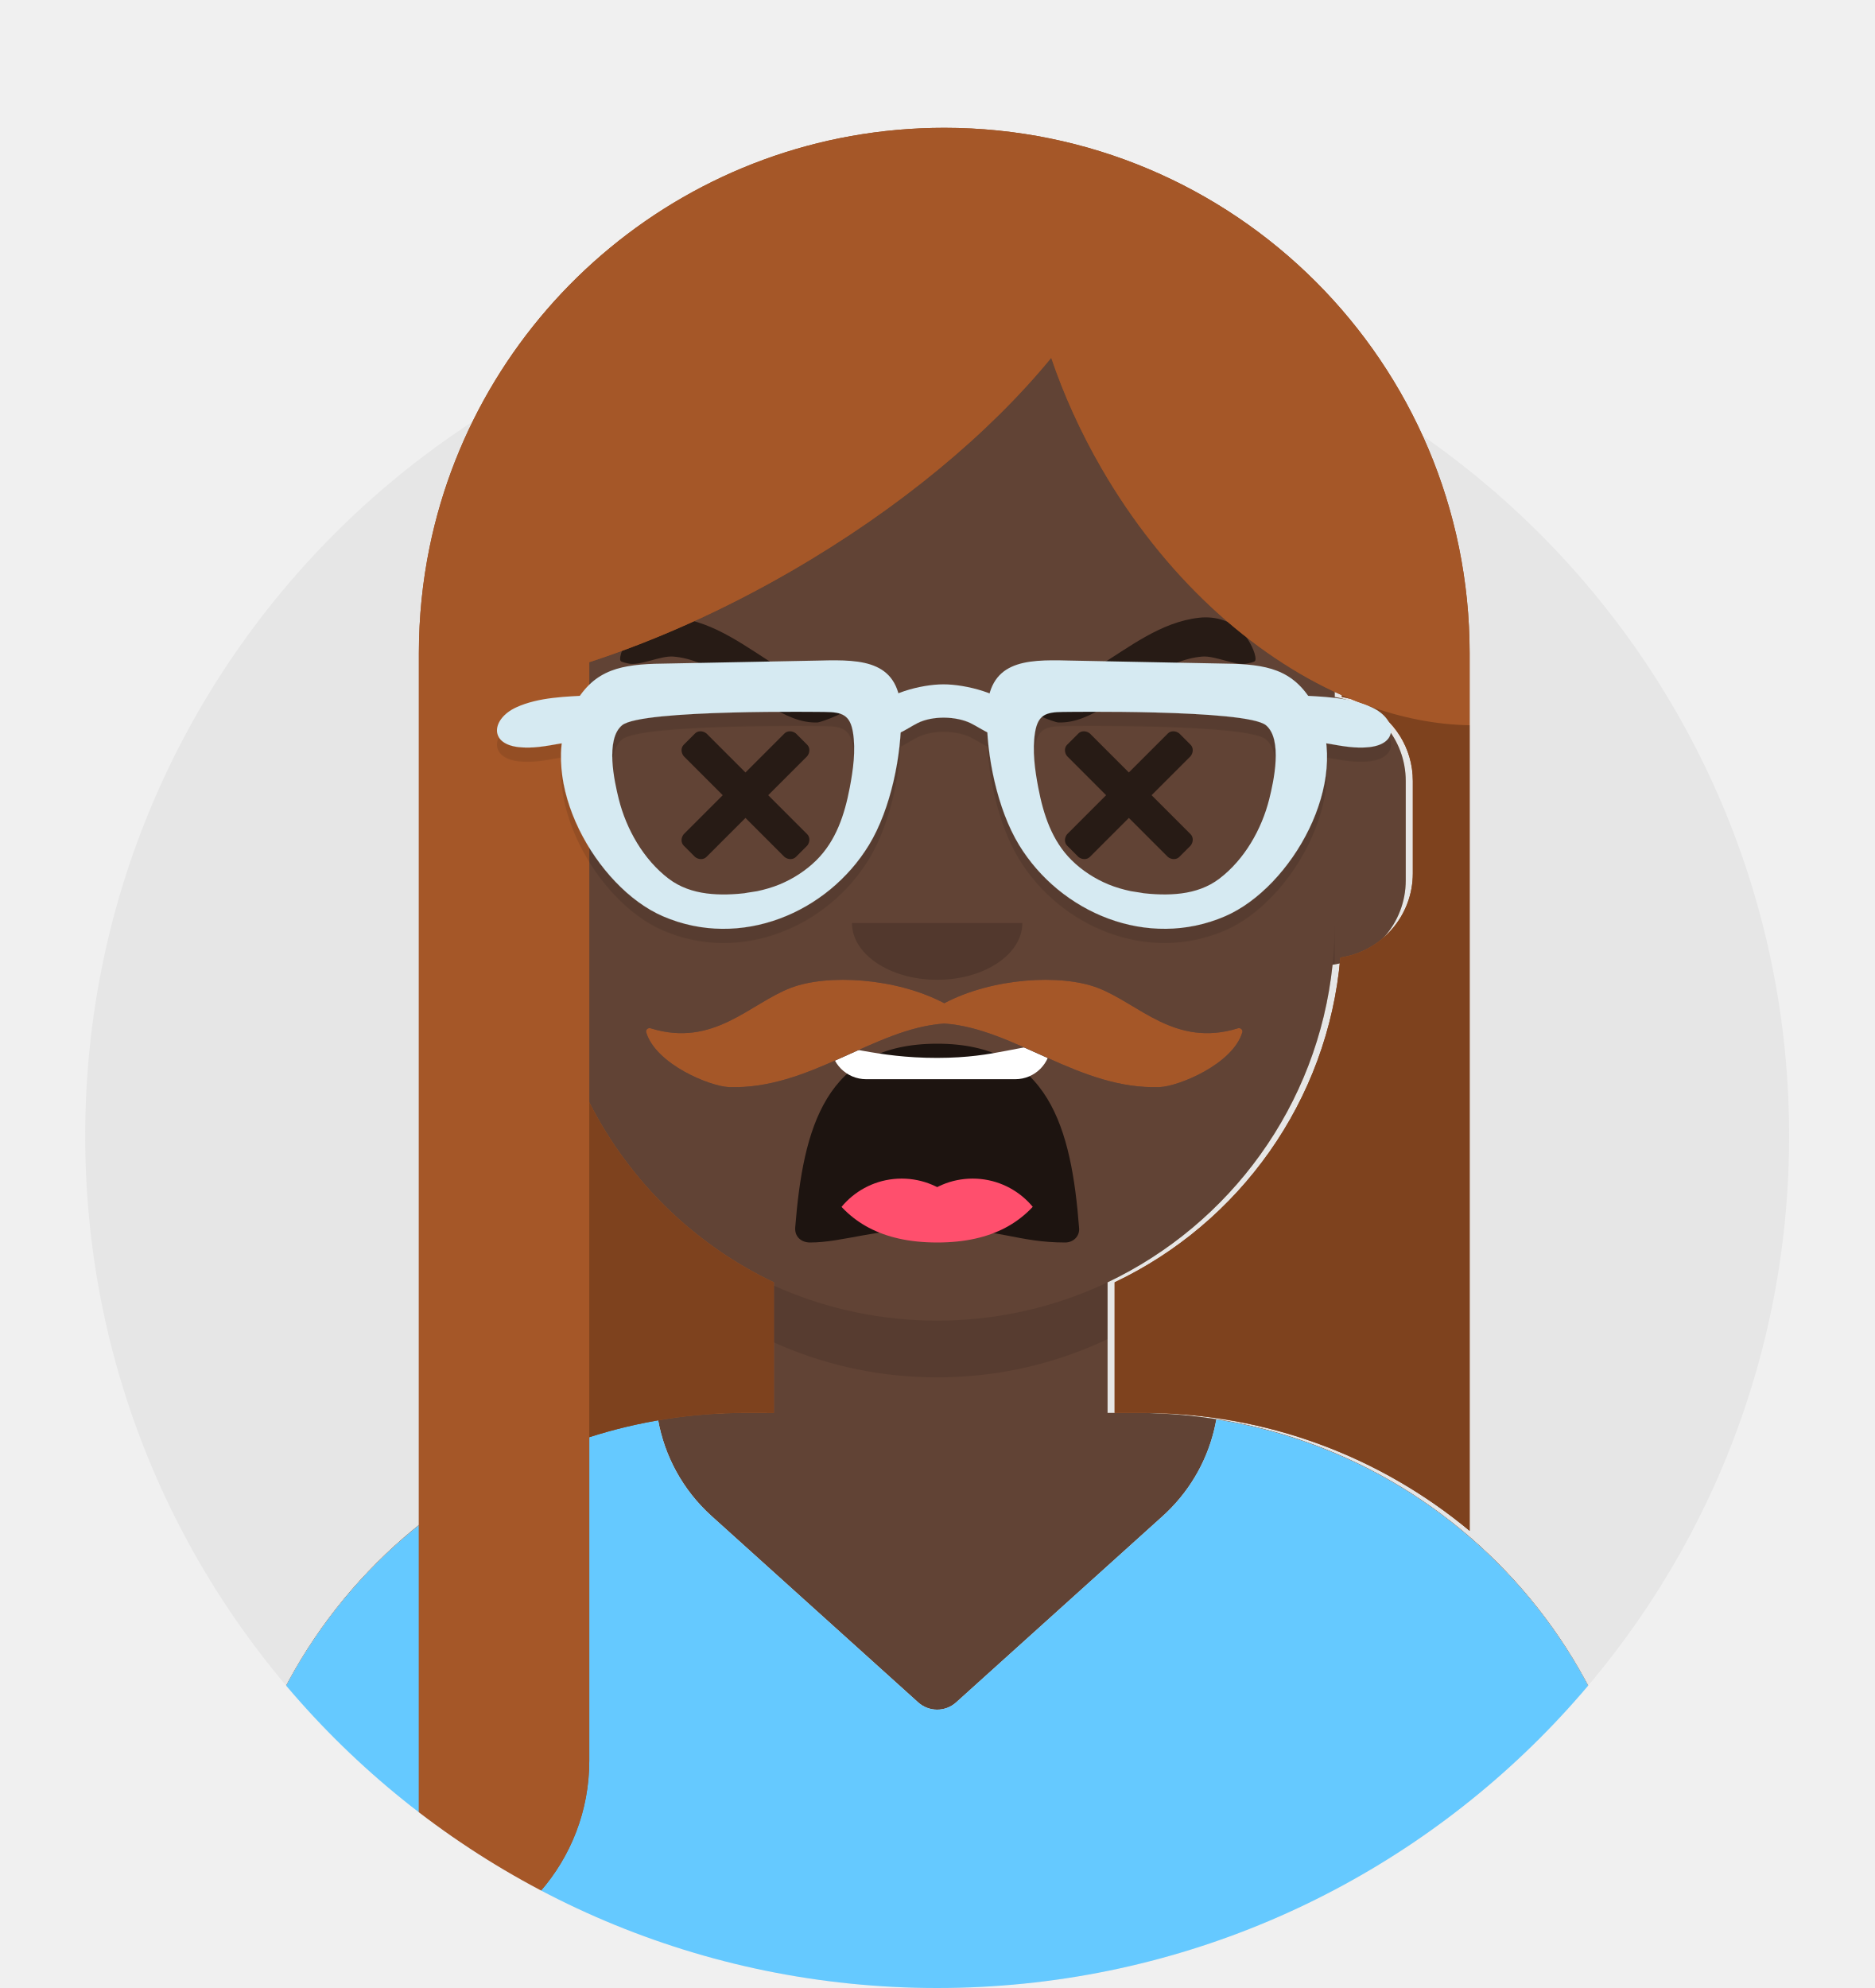
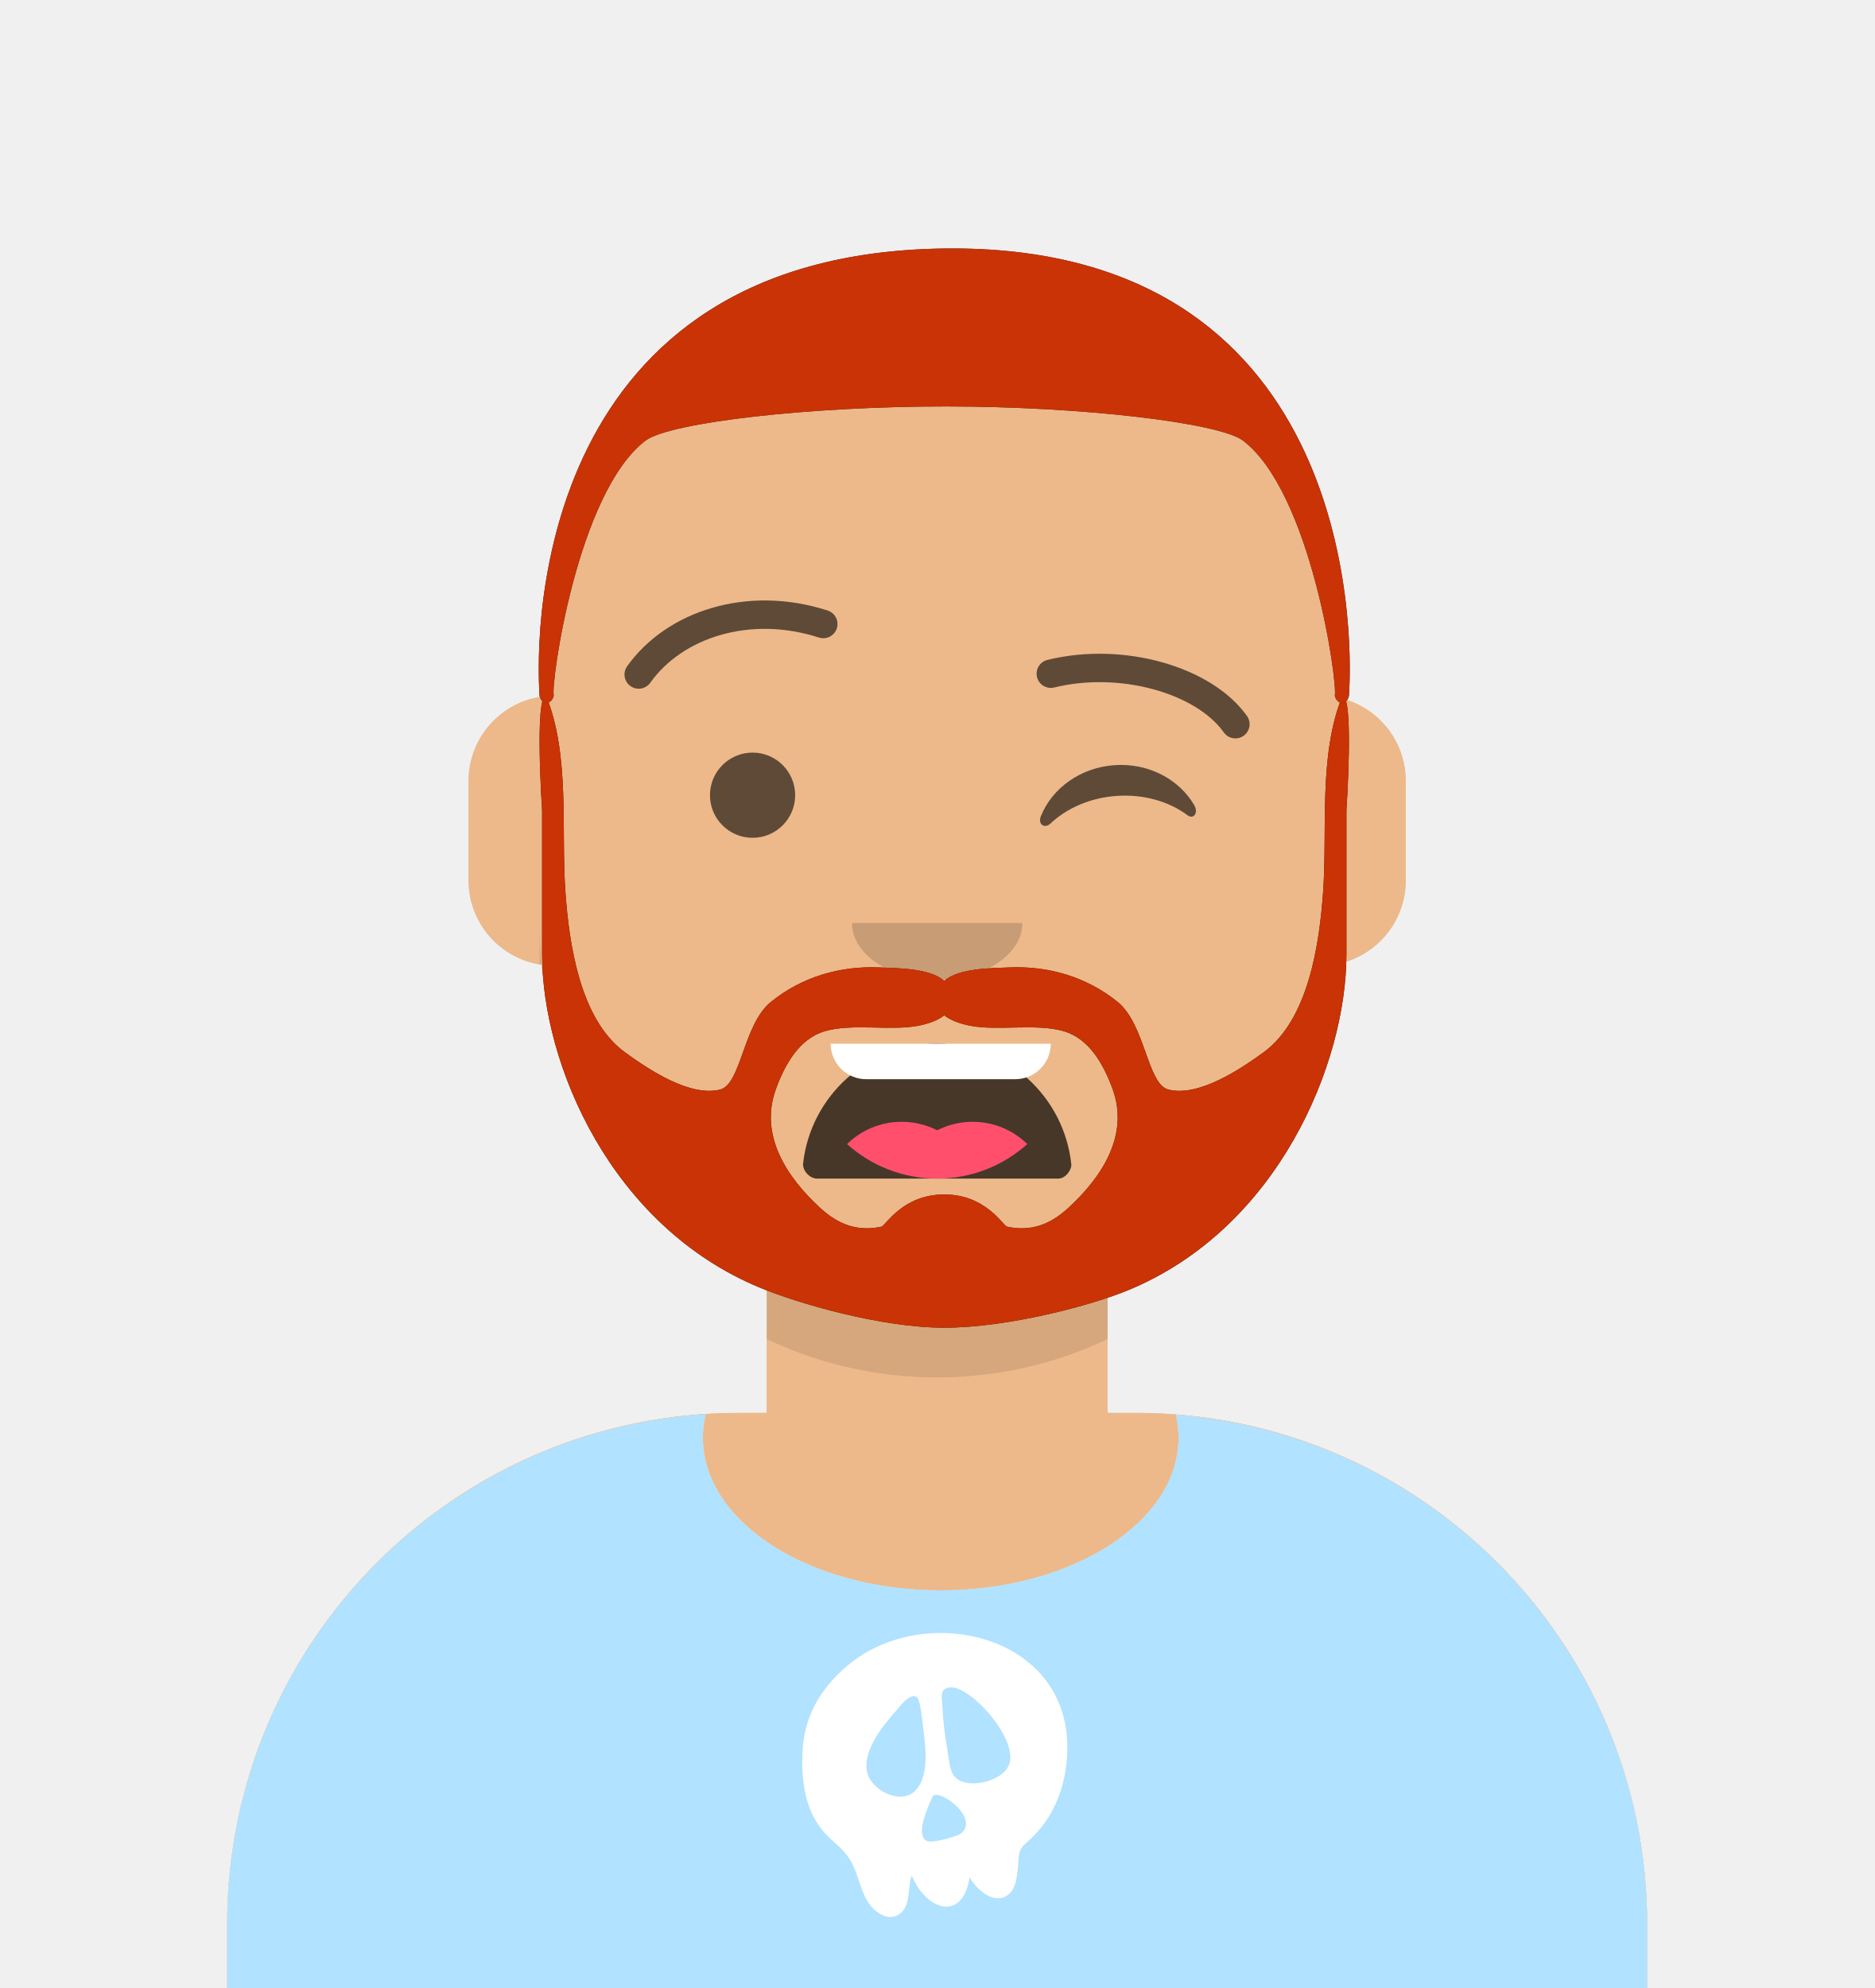
<svg xmlns="http://www.w3.org/2000/svg" xmlns:xlink="http://www.w3.org/1999/xlink" width="264px" height="280px" viewBox="0 0 264 280" version="1.1">
  <defs>
-     <circle id="circle_path-1" cx="120" cy="120" r="120" />
-     <path d="M-3.19744231e-14,160 L-3.19744231e-14,-1.42108547e-14 L264,-1.42108547e-14 L264,160 L252,160 C252,226.274 198.274,280 132,280 C65.726,280 12,226.274 12,160 L12,160 L-3.19744231e-14,160 Z" id="circle_path-3" />
-     <path d="M100,0 C130.928,-5.68137151e-15 156,25.072 156,56 L156.001,62.166 C161.676,63.119 166,68.054 166,74 L166,88 C166,94.052 161.519,99.058 155.694,99.881 C153.628,119.686 141.238,136.422 124.001,144.61 L124,163 L128,163 C167.765,163 200,195.235 200,235 L200,244 L0,244 L0,235 C-4.86974701e-15,195.235 32.235,163 72,163 L76,163 L76,144.611 C58.763,136.422 46.372,119.687 44.305,99.881 C38.481,99.058 34,94.052 34,88 L34,74 C34,68.054 38.325,63.118 44,62.166 L44,56 C44,25.072 69.072,5.68137151e-15 100,0 Z" id="circle_path-5" />
-     <path d="M83,36.348 C83,52.629 105.162,65.828 132.5,65.828 C159.838,65.828 182,52.629 182,36.348 C182,34.985 181.845,33.645 181.544,32.331 C210.784,41.488 232,68.792 232,101.052 L232,110 L32,110 L32,101.052 C32,68.397 53.739,40.82 83.534,32.002 C83.182,33.421 83,34.871 83,36.348 Z" id="circle_path-7" />
-     <rect id="circle_path-9" x="0" y="0" width="264" height="280" />
-     <path d="M74,0 C114.869,0 148,33.131 148,74 L148,84.148 L148,197.608 C135.525,187.237 119.491,181 102,181 L102,181 L98,181 L98,162.611 C115.531,154.283 128.048,137.115 129.791,116.867 C135.569,116.002 140,111.019 140,105 L140,105 L140,92 C140,87.354 137.359,83.324 133.497,81.33 C132.724,81.05 131.952,80.748 131.181,80.426 C130.795,80.32 130.401,80.233 130,80.166 L130,80.166 L130,79.917 C117.224,74.234 104.878,63.071 96.11,47.885 C93.175,42.801 90.831,37.595 89.066,32.397 C80.431,42.941 67.745,53.602 52.342,62.495 C42.778,68.017 33.147,72.291 24,75.266 L24,137.247 C29.602,148.318 38.773,157.278 50,162.611 L50,162.611 L50,181 L46,181 C38.327,181 30.935,182.2 24,184.423 L24,230 C24,244.106 13.569,255.776 0,257.716 L0,74 C0,33.131 33.131,0 74,0 Z" id="circle_path-11" />
+     <path d="M100,0 C130.928,-5.68137151e-15 156,25.072 156,56 L156.001,62.166 C161.676,63.119 166,68.054 166,74 L166,88 C166,94.052 161.519,99.058 155.694,99.881 C153.628,119.686 141.238,136.422 124.001,144.61 L124,163 L128,163 C167.765,163 200,195.235 200,235 L200,244 L0,244 L0,235 C-4.86974701e-15,195.235 32.235,163 72,163 L76,163 L76,144.611 C58.763,136.422 46.372,119.687 44.305,99.881 C38.481,99.058 34,94.052 34,88 L34,74 C34,68.054 38.325,63.118 44,62.166 L44,56 C44,25.072 69.072,5.68137151e-15 100,0 Z" id="transparent_path-1" />
+     <path d="M83,36.348 C83,52.629 105.162,65.828 132.5,65.828 C159.838,65.828 182,52.629 182,36.348 C182,34.985 181.845,33.645 181.544,32.331 C210.784,41.488 232,68.792 232,101.052 L232,110 L32,110 L32,101.052 C32,68.397 53.739,40.82 83.534,32.002 C83.182,33.421 83,34.871 83,36.348 Z" id="transparent_path-3" />
+     <rect id="transparent_path-5" x="0" y="0" width="264" height="280" />
+     <path d="M74,0 C114.869,0 148,33.131 148,74 L148,84.148 L148,197.608 C135.525,187.237 119.491,181 102,181 L102,181 L98,181 L98,162.611 C115.531,154.283 128.048,137.115 129.791,116.867 C135.569,116.002 140,111.019 140,105 L140,105 L140,92 C140,87.354 137.359,83.324 133.497,81.33 C132.724,81.05 131.952,80.748 131.181,80.426 C130.795,80.32 130.401,80.233 130,80.166 L130,80.166 L130,79.917 C117.224,74.234 104.878,63.071 96.11,47.885 C93.175,42.801 90.831,37.595 89.066,32.397 C80.431,42.941 67.745,53.602 52.342,62.495 C42.778,68.017 33.147,72.291 24,75.266 L24,137.247 C29.602,148.318 38.773,157.278 50,162.611 L50,162.611 L50,181 L46,181 C38.327,181 30.935,182.2 24,184.423 L24,230 C24,244.106 13.569,255.776 0,257.716 L0,74 C0,33.131 33.131,0 74,0 Z" id="transparent_path-7" />
  </defs>
-   <g id="circle_Avataaar/Circle" stroke="none" stroke-width="1" fill="none" fill-rule="evenodd">
-     <g id="circle_Circle" transform="translate(12, 40)">
-       <mask id="circle_mask-2" fill="white">
-         <use xlink:href="#circle_path-1" />
+   <g id="transparent_Avataaar/Default" stroke="none" stroke-width="1" fill="none" fill-rule="evenodd">
+     <g id="transparent_Body" transform="translate(32, 36)">
+       <mask id="transparent_mask-2" fill="white">
+         <use xlink:href="#transparent_path-1" />
      </mask>
-       <use id="circle_Circle-Background" fill="#E6E6E6" xlink:href="#circle_path-1" />
-       <g id="circle_Fabric-Color" mask="url(#circle_mask-2)" fill="">
-         <rect id="circle_🖍Color" x="0" y="0" width="240" height="240" />
+       <use fill="#D0C6AC" xlink:href="#transparent_path-1" />
+       <g id="transparent_Skin-Color" mask="url(#transparent_mask-2)" fill="#EDB98A">
+         <g transform="translate(-32, 0)" id="transparent_Color">
+           <rect x="0" y="0" width="264" height="244" />
+         </g>
      </g>
+       <path d="M44,94 C44,124.928 69.072,150 100,150 C130.928,150 156,124.928 156,94 L156,94 L156,102 C156,132.928 130.928,158 100,158 C69.072,158 44,132.928 44,102 Z" id="transparent_Neck-Shadow" fill-opacity="0.1" fill="#000000" mask="url(#transparent_mask-2)" />
    </g>
-     <mask id="circle_mask-4" fill="white">
-       <use xlink:href="#circle_path-3" />
-     </mask>
-     <g id="circle_Mask" />
-     <g id="circle_Avataaar" mask="url(#circle_mask-4)">
-       <g id="circle_Body" transform="translate(32, 36)">
-         <mask id="circle_mask-6" fill="white">
-           <use xlink:href="#circle_path-5" />
+     <g id="transparent_Clothing" transform="translate(0, 170)">
+       <defs>
+         <path d="M99,32.5 C99,44.374 113.998,54 132.5,54 C151.002,54 166,44.374 166,32.5 C166,31.402 165.872,30.323 165.624,29.269 C202.76,32.137 232,63.18 232,101.052 L232,110 L32,110 L32,101.052 C32,62.834 61.776,31.571 99.395,29.197 C99.134,30.274 99,31.377 99,32.5 Z" id="graphic_shirt_path-1" />
+       </defs>
+       <g id="graphic_shirt_Clothing/Graphic-Shirt" stroke="none" stroke-width="1" fill="none" fill-rule="evenodd">
+         <mask id="graphic_shirt_mask-2" fill="white">
+           <use xlink:href="#graphic_shirt_path-1" />
        </mask>
-         <use fill="#D0C6AC" xlink:href="#circle_path-5" />
-         <g id="circle_Skin-Color" mask="url(#circle_mask-6)" fill="#614335">
-           <g transform="translate(-32, 0)" id="circle_Color">
-             <rect x="0" y="0" width="264" height="244" />
-           </g>
+         <use id="graphic_shirt_Clothes" fill="#E6E6E6" xlink:href="#graphic_shirt_path-1" />
+         <g id="graphic_shirt_Fabric-Color" mask="url(#graphic_shirt_mask-2)" fill="#B1E2FF">
+           <rect id="graphic_shirt_🖍Color" x="0" y="0" width="264" height="110" />
        </g>
-         <path d="M44,94 C44,124.928 69.072,150 100,150 C130.928,150 156,124.928 156,94 L156,94 L156,102 C156,132.928 130.928,158 100,158 C69.072,158 44,132.928 44,102 Z" id="circle_Neck-Shadow" fill-opacity="0.1" fill="#000000" mask="url(#circle_mask-6)" />
-       </g>
-       <g id="circle_Clothing" transform="translate(0, 170)">
-         <defs>
-           <path d="M232,101.052 L232,110 L32,110 L32,101.052 C32,65.138 58.294,35.366 92.681,29.936 C93.584,35.007 96.117,39.825 100.236,43.539 L100.236,43.539 L129.321,69.768 C130.843,71.14 133.157,71.14 134.679,69.768 L134.679,69.768 L163.764,43.539 C164.189,43.155 164.601,42.756 164.998,42.343 C168.414,38.788 170.517,34.453 171.319,29.939 C205.707,35.367 232,65.139 232,101.052 Z" id="shirt_v_neck_path-1" />
-         </defs>
-         <g id="shirt_v_neck_Clothing/Shirt-V-Neck" stroke="none" stroke-width="1" fill="none" fill-rule="evenodd">
-           <mask id="shirt_v_neck_mask-2" fill="white">
-             <use xlink:href="#shirt_v_neck_path-1" />
-           </mask>
-           <use id="shirt_v_neck_Clothes" fill="#E6E6E6" xlink:href="#shirt_v_neck_path-1" />
-           <g id="shirt_v_neck_Fabric-Color" mask="url(#shirt_v_neck_mask-2)" fill="#65C9FF">
-             <rect id="shirt_v_neck_🖍Color" x="0" y="0" width="264" height="110" />
+         <g id="graphic_shirt_Graphic" fill="#FFFFFF" transform="translate(77, 58)">
+           <g id="skull_Clothing/Graphic/Skull" stroke="none" stroke-width="1" fill="none" fill-rule="evenodd">
+             <path d="M65.282,19.929 C64.984,22.706 59.589,24.203 57.61,22.377 C56.698,21.535 56.683,19.803 56.482,18.675 C56.101,16.542 55.826,14.417 55.731,12.252 C55.673,10.927 55.325,9.867 56.775,9.67 C57.658,9.551 58.568,10.138 59.29,10.603 C61.737,12.176 65.62,16.741 65.282,19.929 M52.881,14.076 C53.166,16.901 54.201,21.815 51.946,24.181 C49.93,26.296 45.786,24.199 45.163,21.708 C44.39,18.619 47.438,14.927 49.308,12.839 C49.882,12.197 51.152,10.426 52.144,11.019 C52.526,11.246 52.837,13.63 52.881,14.076 M54.321,25.106 C54.968,23.583 61.234,28.125 58.274,30.285 C57.792,30.638 54.115,31.751 53.41,31.227 C51.925,30.124 53.841,26.263 54.321,25.106 M73.325,17.527 C72.882,2.051 53.065,-2.313 42.476,6.504 C38.427,9.876 36.113,14.004 36.007,19.283 C35.917,23.754 36.626,27.972 40.041,31.047 C41.522,32.38 42.5,33.196 43.286,35.017 C44.11,36.923 44.485,39.352 46.028,40.85 C46.879,41.675 48.118,42.342 49.294,41.809 C51.456,40.83 50.764,37.832 51.419,36.161 C53.456,41.129 58.63,42.714 59.569,36.41 C60.6,38.229 63.295,40.61 65.268,38.62 C66.081,37.8 66.203,36.471 66.341,35.393 C66.586,33.481 66.16,32.729 67.696,31.418 C71.735,27.968 73.469,22.746 73.325,17.527" id="skull_Fill-49" fill="#FFFFFF" />
          </g>
        </g>
      </g>
-       <g id="circle_Face" transform="translate(76, 82)" fill="#000000">
-         <g id="circle_Mouth" transform="translate(2, 52)">
-           <defs>
-             <path d="M34.008,15.136 C35.128,29.124 38.235,40.993 53.996,41 C69.758,41.007 72.917,29.057 73.994,15.006 C74.081,13.876 73.174,13 72.037,13 C65.351,13 62.67,14.994 53.989,15 C45.309,15.006 40.757,13 36.092,13 C34.949,13 33.896,13.737 34.008,15.136 Z" id="scream_open_path-1" />
-           </defs>
-           <g id="scream_open_Mouth/Scream-Open" stroke="none" stroke-width="1" fill="none" fill-rule="evenodd">
-             <mask id="scream_open_mask-2" fill="white">
-               <use xlink:href="#scream_open_path-1" />
-             </mask>
-             <use id="scream_open_Mouth" fill-opacity="0.7" fill="#000000" transform="translate(54, 27) scale(1, -1) translate(-54, -27) " xlink:href="#scream_open_path-1" />
-             <path d="M44,2 L65,2 C67.761,2 70,4.239 70,7 L70,13 C70,15.761 67.761,18 65,18 L44,18 C41.239,18 39,15.761 39,13 L39,7 C39,4.239 41.239,2 44,2 Z" id="scream_open_Teeth" fill="#FFFFFF" mask="url(#scream_open_mask-2)" />
-             <g id="scream_open_Tongue" mask="url(#scream_open_mask-2)" fill="#FF4F6D">
-               <g transform="translate(38, 32)" id="scream_open_Say-ahhhh">
-                 <circle cx="11" cy="11" r="11" />
-                 <circle cx="21" cy="11" r="11" />
-               </g>
-             </g>
-           </g>
-         </g>
-         <g id="circle_Nose" transform="translate(28, 40)" fill-opacity="0.16">
-           <g id="default_Nose/Default" stroke="none" stroke-width="1" fill="none" fill-rule="evenodd" fill-opacity="0.16">
-             <path d="M16,8 C16,12.418 21.373,16 28,16 L28,16 C34.627,16 40,12.418 40,8" id="default_Nose" fill="#000000" />
-           </g>
-         </g>
-         <g id="circle_Eyes" transform="translate(0, 8)">
-           <g id="x_dizzy_Eyes/X-Dizzy-😵" stroke="none" stroke-width="1" fill="none" fill-rule="evenodd" fill-opacity="0.6">
-             <path d="M23.5,13.3 L29,18.799 L34.5,13.3 C34.9,12.9 35.6,12.9 36.1,13.3 L37.7,14.9 C38.1,15.3 38.1,16 37.7,16.5 L32.2,22 L37.7,27.5 C38.1,27.9 38.1,28.6 37.7,29.1 L36.1,30.7 C35.7,31.1 35,31.1 34.5,30.7 L29,25.2 L23.5,30.7 C23.1,31.1 22.4,31.1 21.9,30.7 L20.3,29.1 C19.9,28.7 19.9,28 20.3,27.5 L25.799,22 L20.3,16.5 C19.9,16 19.9,15.3 20.3,14.9 L21.9,13.3 C22.3,12.9 23,12.9 23.5,13.3 Z" id="x_dizzy_Eye" fill="#000000" fill-rule="nonzero" />
-             <path d="M77.5,13.3 L83,18.799 L88.5,13.3 C88.9,12.9 89.6,12.9 90.1,13.3 L91.7,14.9 C92.1,15.3 92.1,16 91.7,16.5 L86.2,22 L91.7,27.5 C92.1,27.9 92.1,28.6 91.7,29.1 L90.1,30.7 C89.7,31.1 89,31.1 88.5,30.7 L83,25.2 L77.5,30.7 C77.1,31.1 76.4,31.1 75.9,30.7 L74.3,29.1 C73.9,28.7 73.9,28 74.3,27.5 L79.799,22 L74.3,16.5 C73.9,16 73.9,15.3 74.3,14.9 L75.9,13.3 C76.3,12.9 77,12.9 77.5,13.3 Z" id="x_dizzy_Eye" fill="#000000" fill-rule="nonzero" />
-           </g>
-         </g>
-         <g id="circle_Eyebrow" fill-opacity="0.6">
-           <g id="angry_natural_Eyebrow/Natural/Angry-Natural" stroke="none" stroke-width="1" fill="none" fill-rule="evenodd" fill-opacity="0.6">
-             <path d="M44.857,12.228 C44.858,12.219 44.858,12.219 44.857,12.228 M17.586,7.892 C15.244,8.33 13.087,9.788 12.152,12.099 C11.801,12.967 11.392,14.924 11.708,15.807 C11.828,16.143 12.033,16.101 12.956,16.043 C14.644,15.937 16.933,13.662 18.748,13.256 C21.275,12.69 23.983,13.115 26.496,13.688 C30.811,14.673 36.485,17.788 40.946,16.17 C41.278,16.05 45.621,12.923 44.369,12.277 C43.924,11.907 41.137,12.085 40.622,11.999 C38.228,11.597 35.73,10.935 33.373,10.327 C28.233,9 22.967,6.881 17.586,7.892" id="angry_natural_Eyebrows-The-Web" fill="#000000" transform="translate(28.0947, 12.1275) rotate(17) translate(-28.0947, -12.1275) " />
-             <path d="M100.918,12.209 C100.92,12.2 100.92,12.2 100.918,12.209 M73.586,7.892 C71.244,8.33 69.087,9.788 68.152,12.099 C67.801,12.967 67.392,14.924 67.708,15.807 C67.828,16.143 68.033,16.101 68.956,16.043 C70.644,15.937 72.933,13.662 74.748,13.256 C77.275,12.69 79.983,13.115 82.496,13.688 C86.811,14.673 92.485,17.788 96.946,16.17 C97.278,16.05 101.621,12.923 100.369,12.277 C99.924,11.907 97.137,12.085 96.622,11.999 C94.228,11.597 91.73,10.935 89.373,10.327 C84.233,9 78.967,6.881 73.586,7.892" id="angry_natural_Eyebrows-The-Web" fill="#000000" transform="translate(84.0947, 12.1275) scale(-1, 1) rotate(17) translate(-84.0947, -12.1275) " />
-           </g>
-         </g>
-       </g>
-       <g id="circle_Top">
+     </g>
+     <g id="transparent_Face" transform="translate(76, 82)" fill="#000000">
+       <g id="transparent_Mouth" transform="translate(2, 52)">
        <defs>
-           <path d="M98 181L98 162.611C115.531 154.283 128.048 137.115 129.791 116.867C135.569 116.002 140 111.019 140 105L140 92C140 87.358 137.364 83.331 133.506 81.335C132.73 81.052 131.955 80.749 131.18 80.426C130.794 80.32 130.4 80.233 130 80.166L130 79.917C117.224 74.234 104.878 63.071 96.11 47.885C93.175 42.801 90.831 37.595 89.066 32.397C80.431 42.941 67.745 53.602 52.342 62.495C42.778 68.017 33.147 72.291 24 75.266L24 137.246C29.602 148.318 38.773 157.277 50 162.611L50 181L46 181C38.327 181 30.935 182.2 24 184.423L24 230C24 244.106 13.569 255.776 0 257.716L0 74C0 68.891 0.518 63.904 1.503 59.086C8.404 25.366 38.24 0 74 0C114.869 0 148 33.131 148 74L148 197.608C135.525 187.237 119.491 181 102 181L98 181Z" id="straight_2_path_1" />
-           <clipPath id="straight_2_mask_1">
-             <use xlink:href="#straight_2_path_1" />
-           </clipPath>
+           <path d="M35.118,15.128 C36.176,24.62 44.226,32 54,32 C63.804,32 71.874,24.574 72.892,15.04 C72.974,14.273 72.117,13 71.043,13 C56.149,13 44.738,13 37.087,13 C36.007,13 35.012,14.178 35.118,15.128 Z" id="concerned_path-1" />
        </defs>
-         <g id="straight_2_TopLong-HairStraight-2">
-           <g id="straight_2_Hair" transform="translate(59 18)">
-             <path d="M98 181L98 162.611C115.531 154.283 128.048 137.115 129.791 116.867C135.569 116.002 140 111.019 140 105L140 92C140 87.358 137.364 83.331 133.506 81.335C132.73 81.052 131.955 80.749 131.18 80.426C130.794 80.32 130.4 80.233 130 80.166L130 79.917C117.224 74.234 104.878 63.071 96.11 47.885C93.175 42.801 90.831 37.595 89.066 32.397C80.431 42.941 67.745 53.602 52.342 62.495C42.778 68.017 33.147 72.291 24 75.266L24 137.246C29.602 148.318 38.773 157.277 50 162.611L50 181L46 181C38.327 181 30.935 182.2 24 184.423L24 230C24 244.106 13.569 255.776 0 257.716L0 74C0 68.891 0.518 63.904 1.503 59.086C8.404 25.366 38.24 0 74 0C114.869 0 148 33.131 148 74L148 197.608C135.525 187.237 119.491 181 102 181L98 181Z" id="straight_2_Mask-Hair" fill="#944F23" fill-rule="evenodd" stroke="none" />
-             <g clip-path="url(#straight_2_mask_1)">
-               <g id="straight_2_Hair-Color" transform="translate(-58 -18)" fill="#4A312C">
-                 <path d="M0 0L264 0L264 280L0 280L0 0Z" id="straight_2_Color" fill="#A55728" fill-rule="evenodd" stroke="none" />
-               </g>
-             </g>
-           </g>
-           <path d="M76.326 181L76.326 162.611C93.857 154.283 106.374 137.115 108.117 116.867C113.895 116.002 118.326 111.019 118.326 105L118.326 92C118.326 87.358 115.69 83.331 111.832 81.335C116.7 83.108 121.589 84.072 126.326 84.148L126.326 197.608C113.851 187.237 97.817 181 80.326 181L76.326 181ZM2.326 184.423C9.261 182.2 16.653 181 24.326 181L28.326 181L28.326 162.611C17.099 157.277 7.927 148.318 2.326 137.246L2.326 184.423ZM108.326 79.917L108.326 80.166C108.726 80.233 109.12 80.32 109.506 80.426C109.112 80.261 108.719 80.092 108.326 79.917Z" transform="translate(80.67409 18)" id="straight_2_Shadow" fill="#000000" fill-opacity="0.239" fill-rule="evenodd" stroke="none" />
-           <g id="straight_2_Facial-Hair" transform="translate(49 72)">
-             <defs>
-               <path d="M105.612,67.132 C111.386,69.337 116.495,75.583 125.362,72.828 C125.731,72.714 126.091,73.045 125.98,73.409 C124.607,77.918 116.973,81.007 114.379,81.108 C103.04,81.55 93.906,72.831 84.001,72.162 C74.095,72.83 64.961,81.55 53.622,81.108 C51.028,81.007 43.394,77.918 42.02,73.409 C41.909,73.045 42.27,72.714 42.639,72.828 C51.505,75.583 56.614,69.337 62.389,67.132 C67.578,65.149 77.209,65.711 84.001,69.297 C90.793,65.711 100.422,65.149 105.612,67.132 Z" id="moustache_fancy_path-1" />
-             </defs>
-             <g id="moustache_fancy_Facial-Hair/Moustache-Fancy" stroke="none" stroke-width="1" fill="none" fill-rule="evenodd">
-               <mask id="moustache_fancy_mask-2" fill="white">
-                 <use xlink:href="#moustache_fancy_path-1" />
-               </mask>
-               <use id="moustache_fancy_Moustache-U-a-Question" fill="#28354B" xlink:href="#moustache_fancy_path-1" />
-               <g id="moustache_fancy_Facial-Hair-Color" mask="url(#moustache_fancy_mask-2)" fill="#A55728">
-                 <rect id="moustache_fancy_Color" x="0" y="0" width="168" height="152" />
-               </g>
-             </g>
-           </g>
-           <g id="straight_2_Accessory" transform="translate(62 85)">
-             <defs>
-               <filter x="-3.2%" y="-10.5%" width="106.3%" height="121.1%" filterUnits="objectBoundingBox" id="prescription_01_filter-1">
-                 <feOffset dx="0" dy="2" in="SourceAlpha" result="shadowOffsetOuter1" />
-                 <feColorMatrix values="0 0 0 0 0   0 0 0 0 0   0 0 0 0 0  0 0 0 0.1 0" type="matrix" in="shadowOffsetOuter1" result="shadowMatrixOuter1" />
-                 <feMerge>
-                   <feMergeNode in="shadowMatrixOuter1" />
-                   <feMergeNode in="SourceGraphic" />
-                 </feMerge>
-               </filter>
-             </defs>
-             <g id="prescription_01_Top/_Resources/Prescription-01" stroke="none" stroke-width="1" fill="none" fill-rule="evenodd">
-               <g id="prescription_01_Glasses" filter="url(#prescription_01_filter-1)" transform="translate(8, 8)" fill="#D6EAF2">
-                 <path d="M46.249,7.275 C48.621,7.298 49.742,7.692 50.146,10.165 C50.555,12.671 50.157,15.487 49.685,17.955 C48.965,21.723 47.767,25.415 44.978,28.169 C43.508,29.619 41.717,30.775 39.811,31.564 C38.799,31.983 37.73,32.286 36.661,32.516 C36.349,32.583 33.682,32.95 35.318,32.764 C31.501,33.199 27.36,33.182 24.172,30.753 C20.64,28.06 18.22,23.8 17.157,19.556 C16.534,17.073 15.226,11.134 17.616,9.149 C20.353,6.875 46.249,7.275 46.249,7.275 L46.249,7.275 Z M22.218,0.49 C16.777,0.678 13.147,1.634 10.463,7.069 C5.546,17.03 13.963,31.969 23.352,36.039 C34.329,40.799 46.592,35.532 52.396,26.006 C55.469,20.962 57.022,13.323 56.922,7.504 C56.795,0.076 51.607,-0.13 45.509,0.034 L22.218,0.49 Z" id="prescription_01_Frame-Stuff" />
-                 <path d="M79.681,7.273 C77.309,7.295 76.188,7.689 75.784,10.163 C75.374,12.668 75.772,15.485 76.244,17.952 C76.965,21.72 78.163,25.412 80.952,28.166 C82.421,29.616 84.213,30.772 86.119,31.562 C87.131,31.981 88.2,32.284 89.268,32.513 C89.581,32.58 92.247,32.948 90.612,32.761 C94.429,33.197 98.57,33.179 101.757,30.75 C105.29,28.058 107.709,23.798 108.773,19.554 C109.396,17.071 110.703,11.132 108.314,9.147 C105.576,6.872 79.681,7.273 79.681,7.273 L79.681,7.273 Z M103.712,0.488 C109.152,0.675 112.783,1.632 115.466,7.067 C120.384,17.028 111.967,31.966 102.577,36.037 C91.6,40.797 79.338,35.529 73.534,26.004 C70.461,20.96 68.907,13.321 69.007,7.501 C69.135,0.074 74.323,-0.132 80.421,0.032 L103.712,0.488 Z" id="prescription_01_Frame-Stuff" />
-                 <path d="M13.197,4.927 C9.785,5.118 5.886,5.164 2.69,6.639 C-0.695,8.201 -1.218,11.739 3.049,12.226 C4.971,12.446 6.895,12.083 8.787,11.745 C10.337,11.468 12.442,11.558 13.906,10.966 C16.636,9.862 16.46,4.74 13.197,4.927" id="prescription_01_Frame-Stuff" />
-                 <path d="M112.735,4.927 C116.147,5.118 120.046,5.164 123.242,6.639 C126.626,8.201 127.149,11.739 122.882,12.226 C120.961,12.446 119.037,12.083 117.144,11.745 C115.595,11.468 113.49,11.558 112.025,10.966 C109.296,9.862 109.471,4.74 112.735,4.927" id="prescription_01_Frame-Stuff" />
-                 <path d="M73.109,7.013 C71.163,4.713 66.091,3.385 62.891,3.385 C59.691,3.385 54.768,4.713 52.822,7.013 C51.841,8.172 51.807,9.724 53.508,10.451 C55.626,11.357 57.517,9.714 59.213,8.855 C61.381,7.757 64.712,7.877 66.719,8.855 C68.427,9.688 70.305,11.357 72.423,10.451 C74.124,9.724 74.091,8.172 73.109,7.013" id="prescription_01_Frame-Stuff" />
-               </g>
+         <g id="concerned_Mouth/Concerned" stroke="none" stroke-width="1" fill="none" fill-rule="evenodd">
+           <mask id="concerned_mask-2" fill="white">
+             <use xlink:href="#concerned_path-1" />
+           </mask>
+           <use id="concerned_Mouth" fill-opacity="0.7" fill="#000000" transform="translate(54.00364, 22.5) scale(1, -1) translate(-54.00364, -22.5) " xlink:href="#concerned_path-1" />
+           <path d="M44,2 L65,2 C67.761,2 70,4.239 70,7 L70,13 C70,15.761 67.761,18 65,18 L44,18 C41.239,18 39,15.761 39,13 L39,7 C39,4.239 41.239,2 44,2 Z" id="concerned_Teeth" fill="#FFFFFF" mask="url(#concerned_mask-2)" />
+           <g id="concerned_Tongue" mask="url(#concerned_mask-2)" fill="#FF4F6D">
+             <g transform="translate(38, 24)">
+               <circle id="concerned_friend?" cx="11" cy="11" r="11" />
+               <circle id="concerned_How-you-doing" cx="21" cy="11" r="11" />
            </g>
          </g>
        </g>
      </g>
+       <g id="transparent_Nose" transform="translate(28, 40)" fill-opacity="0.16">
+         <g id="default_Nose/Default" stroke="none" stroke-width="1" fill="none" fill-rule="evenodd" fill-opacity="0.16">
+           <path d="M16,8 C16,12.418 21.373,16 28,16 L28,16 C34.627,16 40,12.418 40,8" id="default_Nose" fill="#000000" />
+         </g>
+       </g>
+       <g id="transparent_Eyes" transform="translate(0, 8)">
+         <g id="wink_Eyes/Wink-😉" stroke="none" stroke-width="1" fill="none" fill-rule="evenodd" fill-opacity="0.6">
+           <circle id="wink_Eye" fill="#000000" cx="30" cy="22" r="6" />
+           <path d="M70.412,24.205 C72.259,20.406 76.417,17.758 81.25,17.758 C86.066,17.758 90.211,20.387 92.068,24.165 C92.619,25.287 91.834,26.205 91.043,25.525 C88.592,23.417 85.111,22.101 81.25,22.101 C77.509,22.101 74.126,23.336 71.69,25.329 C70.799,26.058 69.872,25.316 70.412,24.205 Z" id="wink_Winky-Wink" fill="#000000" transform="translate(81.25223, 21.75758) rotate(-4) translate(-81.25223, -21.75758) " />
+         </g>
+       </g>
+       <g id="transparent_Eyebrow" fill-opacity="0.6">
+         <g id="up_down_Eyebrow/Outline/Up-Down" stroke="none" stroke-width="1" fill="none" fill-rule="evenodd" fill-opacity="0.6">
+           <path d="M15.591,14.162 C20.087,7.836 29.603,4.654 39.347,7.796 C40.399,8.135 41.526,7.557 41.865,6.506 C42.204,5.455 41.626,4.328 40.575,3.989 C29.167,0.31 17.836,4.099 12.331,11.845 C11.691,12.745 11.902,13.994 12.803,14.634 C13.703,15.274 14.952,15.062 15.591,14.162 Z" id="up_down_Eyebrow" fill="#000000" fill-rule="nonzero" />
+           <path d="M73.638,21.158 C77.553,15.649 88.285,12.56 97.53,14.83 C98.603,15.094 99.686,14.438 99.95,13.365 C100.213,12.292 99.557,11.209 98.484,10.946 C87.748,8.309 75.319,11.886 70.377,18.841 C69.737,19.741 69.948,20.99 70.849,21.629 C71.749,22.269 72.998,22.058 73.638,21.158 Z" id="up_down_Eyebrow" fill="#000000" fill-rule="nonzero" transform="translate(85.00755, 16.03842) scale(-1, 1) translate(-85.00755, -16.03842) " />
+         </g>
+       </g>
+     </g>
+     <g id="transparent_Top">
+       <defs>
+         <path d="M1,64 C1.347,65.488 2.673,65.223 3,64 C2.537,62.446 6.296,35.248 16,28 C19.618,25.483 39.008,23.232 58.313,23.246 C77.409,23.259 96.421,25.511 100,28 C109.704,35.248 113.463,62.446 113,64 C113.327,65.223 114.653,65.488 115,64 C115.719,53.702 115,0.274 58,1 C1,1.726 0.281,53.702 1,64 Z" id="caesar_path-1" />
+       </defs>
+       <g id="caesar_Top/Short-Hair/The-Caesar" stroke="none" stroke-width="1" fill="none" fill-rule="evenodd">
+         <g id="caesar_Facial-Hair" transform="translate(49, 72)">
+           <defs>
+             <path d="M101.428,98.169 C98.915,100.463 96.237,101.494 92.853,100.773 C92.271,100.649 89.896,96.235 84,96.235 C78.103,96.235 75.729,100.649 75.147,100.773 C71.762,101.494 69.085,100.463 66.571,98.169 C61.846,93.856 57.917,87.908 60.278,81.419 C61.508,78.037 63.51,74.324 67.151,73.246 C71.038,72.096 76.497,73.244 80.415,72.458 C81.684,72.204 83.071,71.751 84,71 C84.929,71.751 86.316,72.204 87.585,72.458 C91.503,73.244 96.961,72.096 100.849,73.246 C104.49,74.324 106.491,78.037 107.722,81.419 C110.083,87.908 106.154,93.856 101.428,98.169 M140.081,26 C136.671,34.4 137.988,44.858 137.357,53.676 C136.844,60.843 135.337,71.586 128.973,76.215 C125.718,78.582 119.794,82.56 115.542,81.45 C112.615,80.686 112.302,72.29 108.455,69.147 C104.092,65.582 98.643,64.016 93.149,64.258 C90.779,64.362 85.984,64.337 84,66.16 C82.016,64.337 77.222,64.362 74.851,64.258 C69.357,64.016 63.908,65.582 59.545,69.147 C55.698,72.29 55.386,80.686 52.458,81.45 C48.206,82.56 42.282,78.582 39.027,76.215 C32.662,71.586 31.156,60.843 30.643,53.676 C30.012,44.858 31.329,34.4 27.919,26 C26.26,26 27.354,42.129 27.354,42.129 L27.354,62.485 C27.386,77.773 36.935,100.655 58.108,109.393 C63.286,111.53 75.015,115 84,115 C92.985,115 104.714,111.86 109.892,109.723 C131.065,100.986 140.614,77.773 140.646,62.485 L140.646,42.129 C140.646,42.129 141.74,26 140.081,26" id="beard_light_path-1" />
+           </defs>
+           <g id="beard_light_Facial-Hair/Beard-Light" stroke="none" stroke-width="1" fill="none" fill-rule="evenodd">
+             <mask id="beard_light_mask-2" fill="white">
+               <use xlink:href="#beard_light_path-1" />
+             </mask>
+             <use id="beard_light_Lite-Beard" fill="#331B0C" xlink:href="#beard_light_path-1" />
+             <g id="beard_light_Facial-Hair-Color" mask="url(#beard_light_mask-2)" fill="#C93305">
+               <rect id="beard_light_Color" x="0" y="0" width="168" height="152" />
+             </g>
+           </g>
+         </g>
+         <g id="caesar_Hair" transform="translate(75, 34)">
+           <mask id="caesar_mask-2" fill="white">
+             <use xlink:href="#caesar_path-1" />
+           </mask>
+           <use id="caesar_Caesar" fill="#28354B" xlink:href="#caesar_path-1" />
+           <g id="caesar_Hair-Color" mask="url(#caesar_mask-2)" fill="#C93305">
+             <g transform="translate(-74, -34)" id="caesar_Color">
+               <rect x="0" y="0" width="264" height="280" />
+             </g>
+           </g>
+         </g>
+         <g id="caesar_Accessory" transform="translate(62, 85)" />
+       </g>
    </g>
  </g>
</svg>
